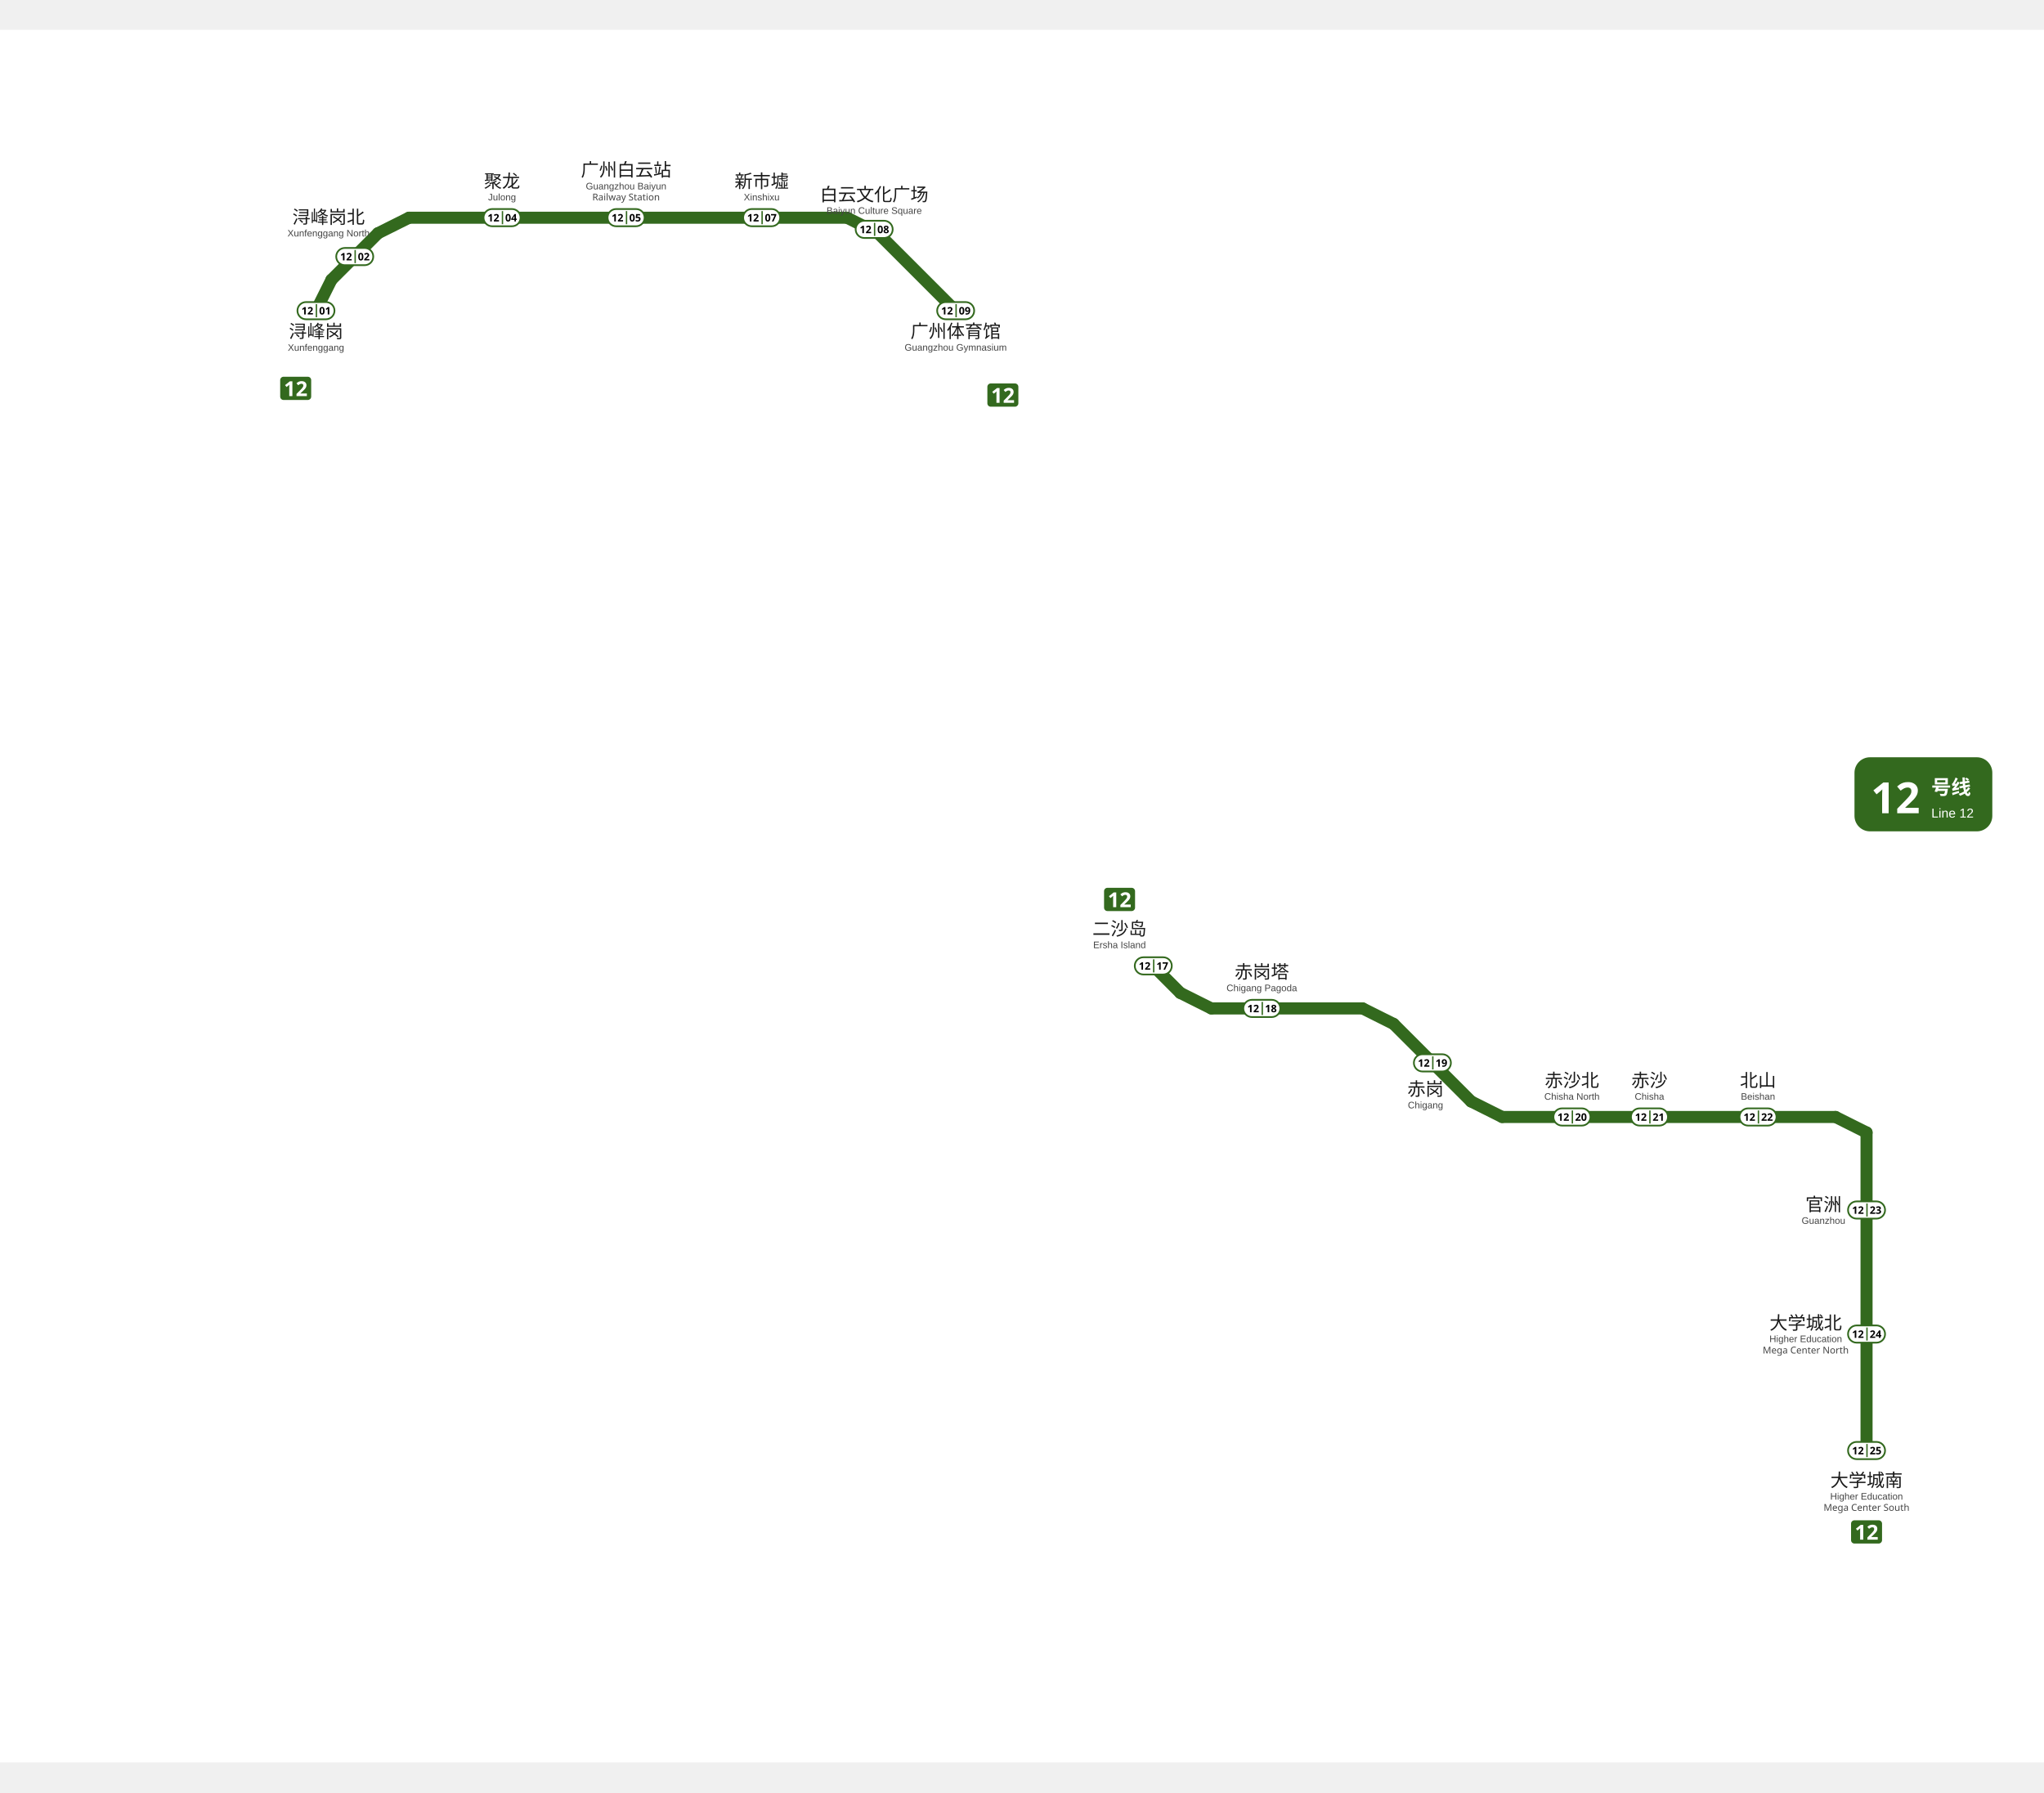
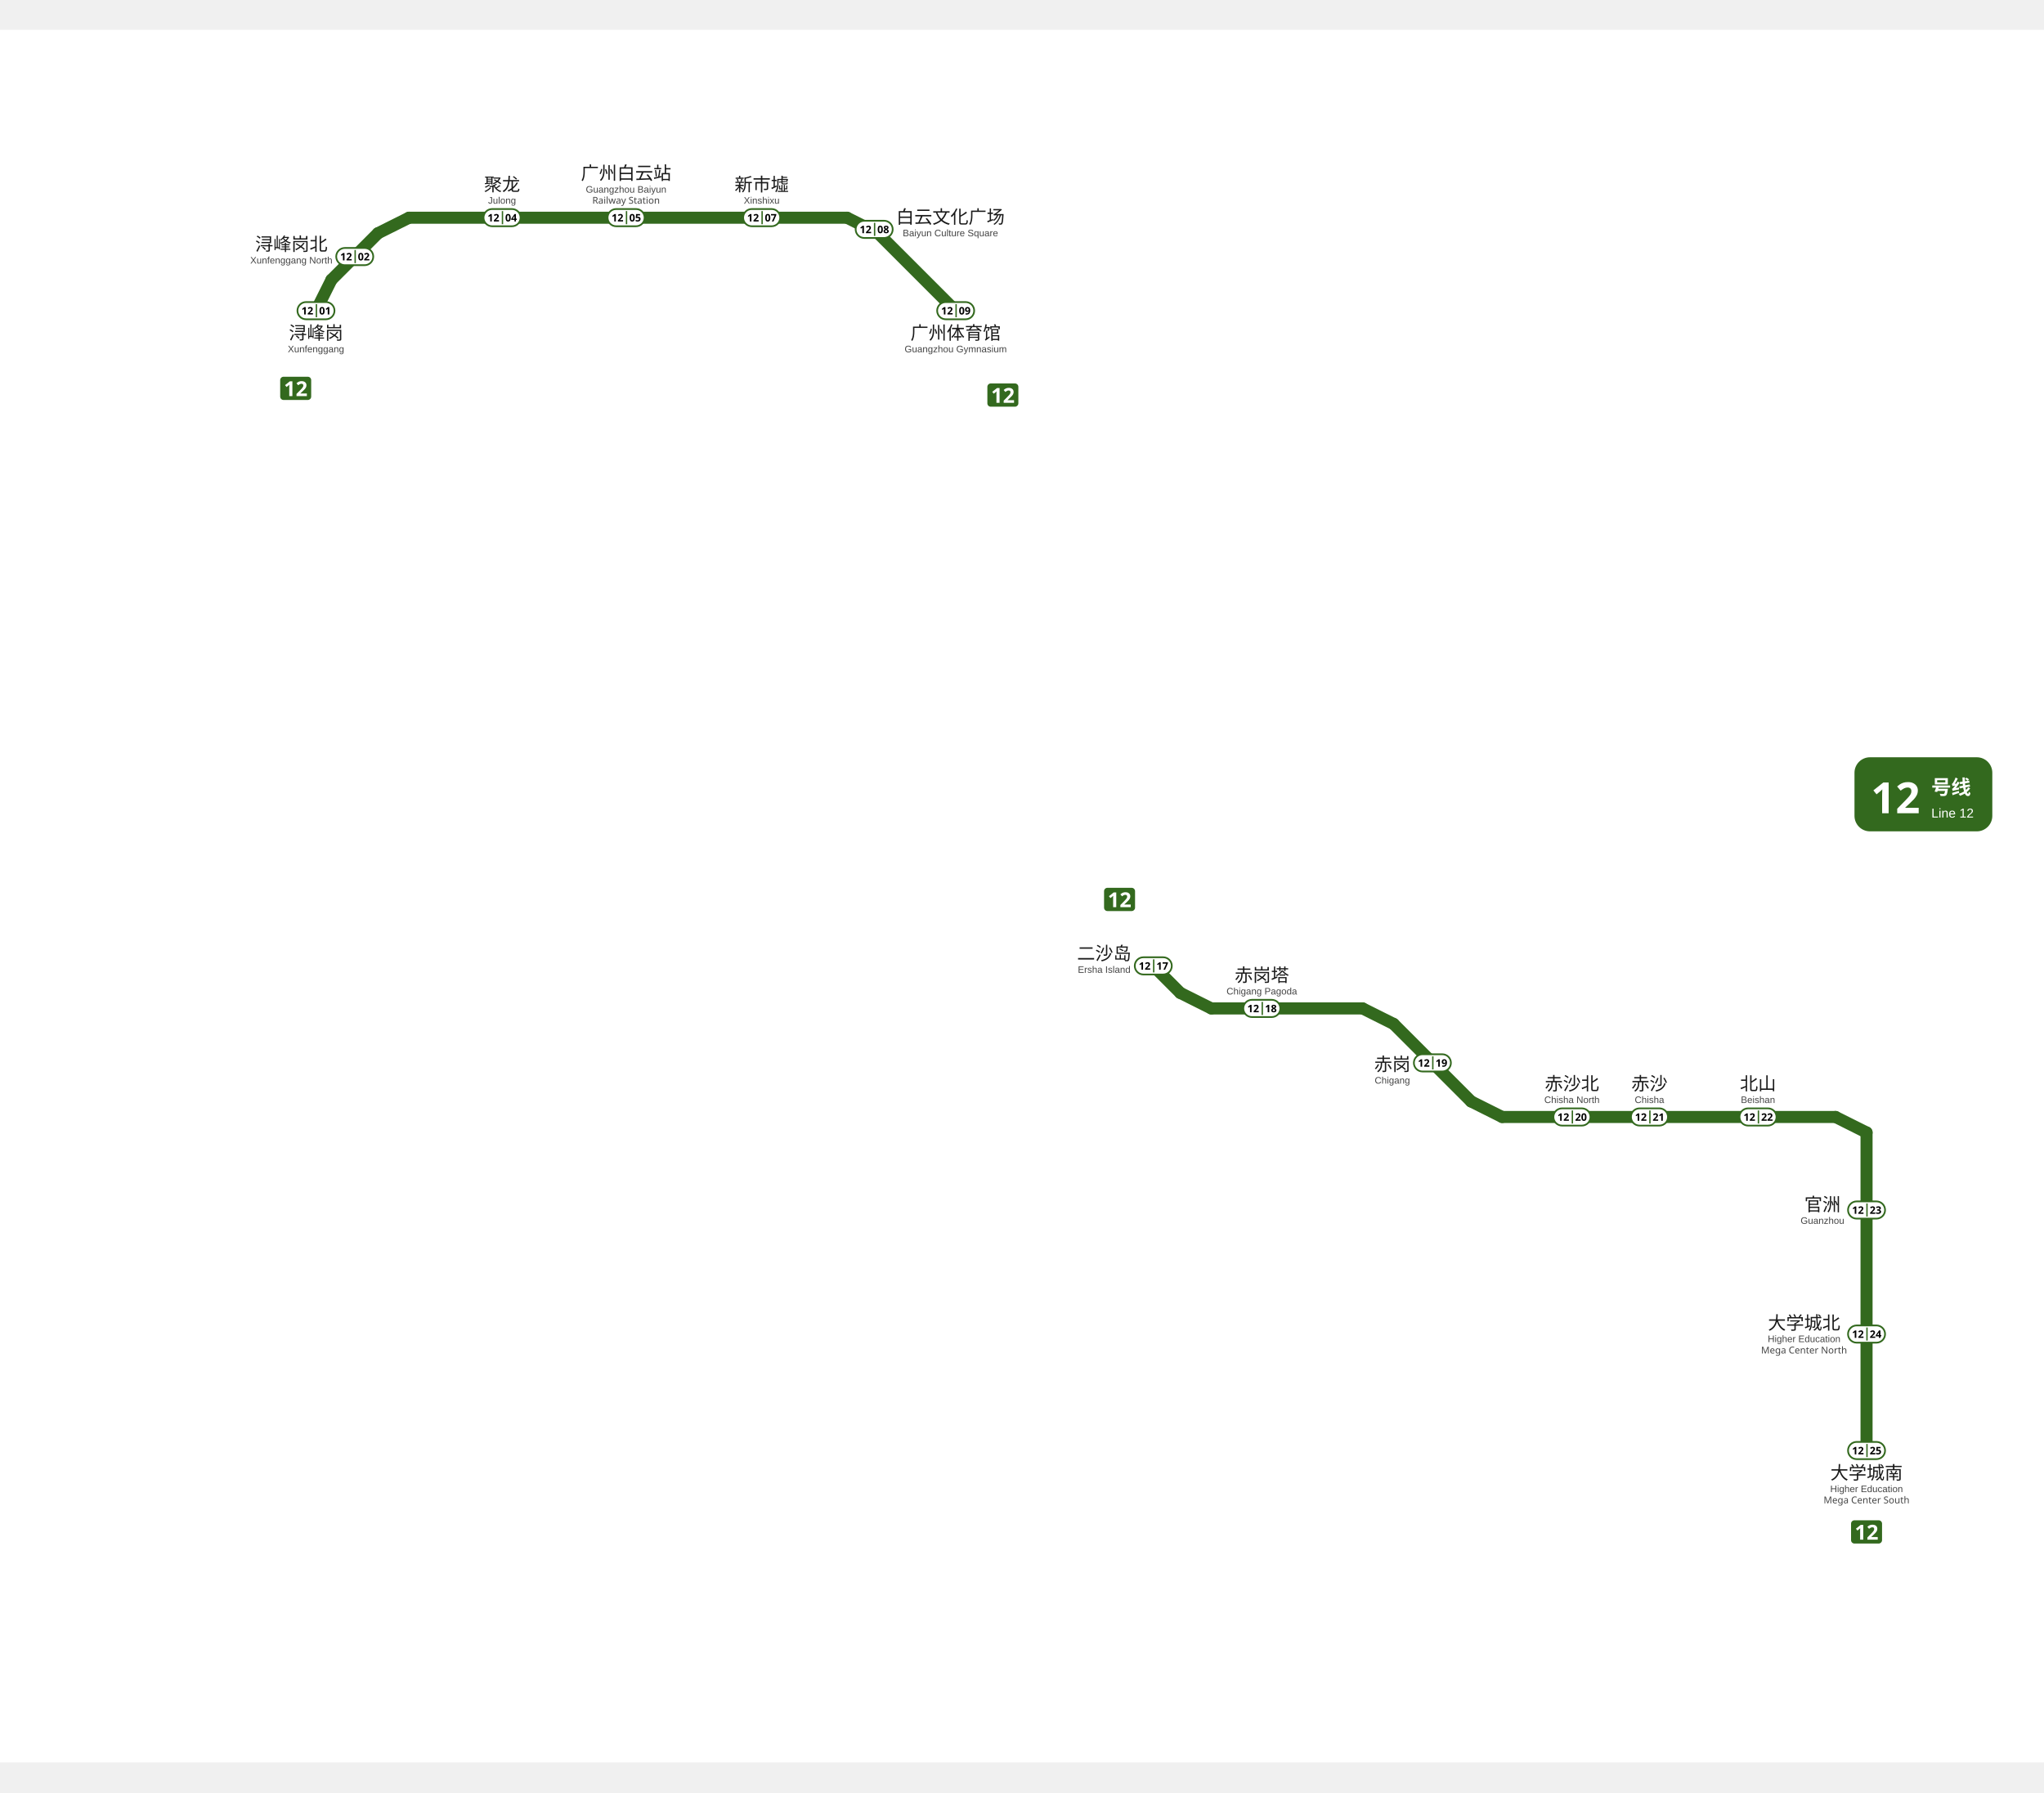
<svg xmlns="http://www.w3.org/2000/svg" data-multi="1" data-chains="浔峰岗,浔峰岗北,聚龙,广州白云站,新市墟,白云文化广场,广州体育馆|二沙岛,赤岗塔,赤岗,赤沙北,赤沙,北山,官洲,大学城北,大学城南" viewBox="883.1 577.2 1186.4 1005.6" data-pins="二沙岛,北山,大学城北,大学城南,官洲,广州体育馆,广州白云站,新市墟,浔峰岗,浔峰岗北,白云文化广场,聚龙,赤岗,赤岗塔,赤沙,赤沙北" width="690" height="605">
  <rect x="883.1" y="577.2" width="1186.4" height="1005.6" fill="#ffffff" />
  <g id="走廊">
    <line x1="1066.50" y1="740.25" x2="1075.50" y2="722.25" style="fill:none;stroke:#33691E;stroke-width:7;stroke-linecap:round" />
    <line x1="1075.50" y1="722.25" x2="1102.50" y2="695.25" style="fill:none;stroke:#33691E;stroke-width:7;stroke-linecap:round" />
    <line x1="1102.50" y1="695.25" x2="1120.50" y2="686.25" style="fill:none;stroke:#33691E;stroke-width:7;stroke-linecap:round" />
    <line x1="1120.50" y1="686.25" x2="1374.75" y2="686.25" style="fill:none;stroke:#33691E;stroke-width:7;stroke-linecap:round" />
    <line x1="1374.75" y1="686.25" x2="1392.75" y2="695.25" style="fill:none;stroke:#33691E;stroke-width:7;stroke-linecap:round" />
    <line x1="1392.75" y1="695.25" x2="1437.75" y2="740.25" style="fill:none;stroke:#33691E;stroke-width:7;stroke-linecap:round" />
    <line x1="1552.50" y1="1120.50" x2="1568.20" y2="1136.20" style="fill:none;stroke:#33691E;stroke-width:7;stroke-linecap:round" />
    <line x1="1568.20" y1="1136.20" x2="1586.20" y2="1145.20" style="fill:none;stroke:#33691E;stroke-width:7;stroke-linecap:round" />
    <line x1="1586.20" y1="1145.20" x2="1674.00" y2="1145.20" style="fill:none;stroke:#33691E;stroke-width:7;stroke-linecap:round" />
    <line x1="1674.00" y1="1145.20" x2="1692.00" y2="1154.20" style="fill:none;stroke:#33691E;stroke-width:7;stroke-linecap:round" />
    <line x1="1692.00" y1="1154.20" x2="1737.00" y2="1199.20" style="fill:none;stroke:#33691E;stroke-width:7;stroke-linecap:round" />
    <line x1="1737.00" y1="1199.20" x2="1755.00" y2="1208.20" style="fill:none;stroke:#33691E;stroke-width:7;stroke-linecap:round" />
    <line x1="1755.00" y1="1208.20" x2="1948.50" y2="1208.20" style="fill:none;stroke:#33691E;stroke-width:7;stroke-linecap:round" />
    <line x1="1948.50" y1="1208.20" x2="1966.50" y2="1217.20" style="fill:none;stroke:#33691E;stroke-width:7;stroke-linecap:round" />
    <line x1="1966.50" y1="1217.20" x2="1966.50" y2="1401.80" style="fill:none;stroke:#33691E;stroke-width:7;stroke-linecap:round" />
  </g>
  <g id="线路徽标">
    <g data-badge="chip" transform="translate(1045.73 778.544)" data-box="1045.7,778.5,1063.7,792.0">
      <path d="M16.04 13.49h-14.09c-1.07 0 -1.95 -0.88 -1.95 -1.95v-9.59c0 -1.07 0.88 -1.95 1.95 -1.95h14.09c1.07 0 1.95 0.88 1.95 1.95v9.59C17.99 12.61 17.11 13.49 16.04 13.49z" fill="#33691E" />
      <path d="M7.08 11.24h-1.81v-4.96c0 -0.2 0 -0.47 0.01 -0.81c0.01 -0.34 0.02 -0.64 0.04 -0.89c-0.04 0.05 -0.13 0.13 -0.26 0.26c-0.13 0.12 -0.25 0.23 -0.37 0.33l-0.98 0.79l-0.88 -1.09l2.76 -2.2h1.49V11.24z" fill="#FFFFFF" />
      <path d="M15.46 11.24h-5.99v-1.26l2.15 -2.17c0.43 -0.45 0.78 -0.82 1.04 -1.12c0.26 -0.3 0.46 -0.57 0.58 -0.82s0.18 -0.51 0.18 -0.79c0 -0.34 -0.09 -0.6 -0.28 -0.77s-0.44 -0.25 -0.76 -0.25c-0.33 0 -0.65 0.08 -0.96 0.23c-0.31 0.15 -0.64 0.37 -0.98 0.65l-0.98 -1.16c0.24 -0.21 0.5 -0.41 0.78 -0.59c0.28 -0.19 0.6 -0.34 0.97 -0.46c0.36 -0.12 0.8 -0.17 1.31 -0.17c0.56 0 1.04 0.1 1.45 0.31s0.72 0.48 0.94 0.83c0.22 0.35 0.33 0.74 0.33 1.18c0 0.47 -0.09 0.9 -0.28 1.3c-0.19 0.39 -0.46 0.78 -0.82 1.16s-0.79 0.81 -1.29 1.27l-1.1 1.03v0.08h3.73V11.24z" fill="#FFFFFF" />
    </g>
    <g data-badge="chip" transform="translate(1456.2 782.446)" data-box="1456.2,782.4,1474.2,795.9">
      <path d="M16.04 13.49h-14.09c-1.07 0 -1.95 -0.88 -1.95 -1.95v-9.59c0 -1.07 0.88 -1.95 1.95 -1.95h14.09c1.07 0 1.95 0.88 1.95 1.95v9.59C17.99 12.61 17.11 13.49 16.04 13.49z" fill="#33691E" />
      <path d="M7.08 11.24h-1.81v-4.96c0 -0.2 0 -0.47 0.01 -0.81c0.01 -0.34 0.02 -0.64 0.04 -0.89c-0.04 0.05 -0.13 0.13 -0.26 0.26c-0.13 0.12 -0.25 0.23 -0.37 0.33l-0.98 0.79l-0.88 -1.09l2.76 -2.2h1.49V11.24z" fill="#FFFFFF" />
      <path d="M15.46 11.24h-5.99v-1.26l2.15 -2.17c0.43 -0.45 0.78 -0.82 1.04 -1.12c0.26 -0.3 0.46 -0.57 0.58 -0.82s0.18 -0.51 0.18 -0.79c0 -0.34 -0.09 -0.6 -0.28 -0.77s-0.44 -0.25 -0.76 -0.25c-0.33 0 -0.65 0.08 -0.96 0.23c-0.31 0.15 -0.64 0.37 -0.98 0.65l-0.98 -1.16c0.24 -0.21 0.5 -0.41 0.78 -0.59c0.28 -0.19 0.6 -0.34 0.97 -0.46c0.36 -0.12 0.8 -0.17 1.31 -0.17c0.56 0 1.04 0.1 1.45 0.31s0.72 0.48 0.94 0.83c0.22 0.35 0.33 0.74 0.33 1.18c0 0.47 -0.09 0.9 -0.28 1.3c-0.19 0.39 -0.46 0.78 -0.82 1.16s-0.79 0.81 -1.29 1.27l-1.1 1.03v0.08h3.73V11.24z" fill="#FFFFFF" />
    </g>
    <g data-badge="header" transform="translate(1959.5 999.417)" data-ink="#FFFFFF" data-box="1959.5,999.4,2039.5,1042.4" data-chip="1959.5,999.4,2039.5,1042.4">
      <rect x="0" y="0" width="80.0" height="43.0" rx="9.0" fill="#33691E" />
      <text x="9.5" y="32.5" font-family="'Microsoft YaHei', sans-serif" font-size="25" font-weight="bold" fill="#FFFFFF">12</text>
      <text x="44.6" y="21.5" font-family="'Microsoft YaHei', sans-serif" font-size="11.5" font-weight="600" fill="#FFFFFF">号线</text>
      <text x="44.6" y="35.0" font-family="Arial, sans-serif" font-size="7.5" fill="#FFFFFF">Line 12</text>
    </g>
    <g data-badge="chip" transform="translate(1523.93 1075.19)" data-box="1523.9,1075.2,1541.9,1088.7">
      <path d="M16.04 13.49h-14.09c-1.07 0 -1.95 -0.88 -1.95 -1.95v-9.59c0 -1.07 0.88 -1.95 1.95 -1.95h14.09c1.07 0 1.95 0.88 1.95 1.95v9.59C17.99 12.61 17.11 13.49 16.04 13.49z" fill="#33691E" />
      <path d="M7.08 11.24h-1.81v-4.96c0 -0.2 0 -0.47 0.01 -0.81c0.01 -0.34 0.02 -0.64 0.04 -0.89c-0.04 0.05 -0.13 0.13 -0.26 0.26c-0.13 0.12 -0.25 0.23 -0.37 0.33l-0.98 0.79l-0.88 -1.09l2.76 -2.2h1.49V11.24z" fill="#FFFFFF" />
      <path d="M15.46 11.24h-5.99v-1.26l2.15 -2.17c0.43 -0.45 0.78 -0.82 1.04 -1.12c0.26 -0.3 0.46 -0.57 0.58 -0.82s0.18 -0.51 0.18 -0.79c0 -0.34 -0.09 -0.6 -0.28 -0.77s-0.44 -0.25 -0.76 -0.25c-0.33 0 -0.65 0.08 -0.96 0.23c-0.31 0.15 -0.64 0.37 -0.98 0.65l-0.98 -1.16c0.24 -0.21 0.5 -0.41 0.78 -0.59c0.28 -0.19 0.6 -0.34 0.97 -0.46c0.36 -0.12 0.8 -0.17 1.31 -0.17c0.56 0 1.04 0.1 1.45 0.31s0.72 0.48 0.94 0.83c0.22 0.35 0.33 0.74 0.33 1.18c0 0.47 -0.09 0.9 -0.28 1.3c-0.19 0.39 -0.46 0.78 -0.82 1.16s-0.79 0.81 -1.29 1.27l-1.1 1.03v0.08h3.73V11.24z" fill="#FFFFFF" />
    </g>
    <g data-badge="chip" transform="translate(1957.51 1442.3)" data-box="1957.5,1442.3,1975.5,1455.8">
      <path d="M16.04 13.49h-14.09c-1.07 0 -1.95 -0.88 -1.95 -1.95v-9.59c0 -1.07 0.88 -1.95 1.95 -1.95h14.09c1.07 0 1.95 0.88 1.95 1.95v9.59C17.99 12.61 17.11 13.49 16.04 13.49z" fill="#33691E" />
      <path d="M7.08 11.24h-1.81v-4.96c0 -0.2 0 -0.47 0.01 -0.81c0.01 -0.34 0.02 -0.64 0.04 -0.89c-0.04 0.05 -0.13 0.13 -0.26 0.26c-0.13 0.12 -0.25 0.23 -0.37 0.33l-0.98 0.79l-0.88 -1.09l2.76 -2.2h1.49V11.24z" fill="#FFFFFF" />
      <path d="M15.46 11.24h-5.99v-1.26l2.15 -2.17c0.43 -0.45 0.78 -0.82 1.04 -1.12c0.26 -0.3 0.46 -0.57 0.58 -0.82s0.18 -0.51 0.18 -0.79c0 -0.34 -0.09 -0.6 -0.28 -0.77s-0.44 -0.25 -0.76 -0.25c-0.33 0 -0.65 0.08 -0.96 0.23c-0.31 0.15 -0.64 0.37 -0.98 0.65l-0.98 -1.16c0.24 -0.21 0.5 -0.41 0.78 -0.59c0.28 -0.19 0.6 -0.34 0.97 -0.46c0.36 -0.12 0.8 -0.17 1.31 -0.17c0.56 0 1.04 0.1 1.45 0.31s0.72 0.48 0.94 0.83c0.22 0.35 0.33 0.74 0.33 1.18c0 0.47 -0.09 0.9 -0.28 1.3c-0.19 0.39 -0.46 0.78 -0.82 1.16s-0.79 0.81 -1.29 1.27l-1.1 1.03v0.08h3.73V11.24z" fill="#FFFFFF" />
    </g>
  </g>
  <g id="站名标注" font-family="'Microsoft YaHei', 'PingFang SC', sans-serif">
-     <text x="1066.50" y="756.00" text-anchor="middle" font-size="10.5" font-weight="500" fill="#1a1a1a">浔峰岗</text>
-     <text x="1066.50" y="763.50" text-anchor="middle" font-size="5.5" font-family="Arial, sans-serif" fill="#444444">Xunfenggang</text>
-     <text x="1174.50" y="668.80" text-anchor="middle" font-size="10.5" font-weight="500" fill="#1a1a1a">聚龙</text>
-     <text x="1174.50" y="676.20" text-anchor="middle" font-size="5.5" font-family="Arial, sans-serif" fill="#444444">Julong</text>
-     <text x="1246.50" y="662.20" text-anchor="middle" font-size="10.5" font-weight="500" fill="#1a1a1a">广州白云站</text>
-     <text x="1246.50" y="669.80" text-anchor="middle" font-size="5.5" font-family="Arial, sans-serif" fill="#444444">Guangzhou Baiyun</text>
-     <text x="1246.50" y="676.20" text-anchor="middle" font-size="5.5" fill="#444444">Railway Station</text>
-     <text x="1325.20" y="668.80" text-anchor="middle" font-size="10.5" font-weight="500" fill="#1a1a1a">新市墟</text>
-     <text x="1325.20" y="676.20" text-anchor="middle" font-size="5.5" font-family="Arial, sans-serif" fill="#444444">Xinshixu</text>
-     <text x="1437.80" y="755.90" text-anchor="middle" font-size="10.5" font-weight="500" fill="#1a1a1a">广州体育馆</text>
-     <text x="1437.80" y="763.40" text-anchor="middle" font-size="5.5" font-family="Arial, sans-serif" fill="#444444">Guangzhou Gymnasium</text>
-     <text x="1073.80" y="689.62" text-anchor="middle" font-size="10.5" font-weight="500" fill="#1a1a1a">浔峰岗北</text>
-     <text x="1073.80" y="697.12" text-anchor="middle" font-size="5.5" font-family="Arial, sans-serif" fill="#444444">Xunfenggang North</text>
-     <text x="1390.50" y="676.50" text-anchor="middle" font-size="10.5" font-weight="500" fill="#1a1a1a">白云文化广场</text>
-     <text x="1390.50" y="684.00" text-anchor="middle" font-size="5.5" font-family="Arial, sans-serif" fill="#444444">Baiyun Culture Square</text>
-     <text x="1615.50" y="1127.70" text-anchor="middle" font-size="10.5" font-weight="500" fill="#1a1a1a">赤岗塔</text>
-     <text x="1615.50" y="1135.20" text-anchor="middle" font-size="5.5" font-family="Arial, sans-serif" fill="#444444">Chigang Pagoda</text>
-     <text x="1710.50" y="1195.70" text-anchor="middle" font-size="10.5" font-weight="500" fill="#1a1a1a">赤岗</text>
-     <text x="1710.50" y="1203.20" text-anchor="middle" font-size="5.5" font-family="Arial, sans-serif" fill="#444444">Chigang</text>
-     <text x="1795.50" y="1190.70" text-anchor="middle" font-size="10.5" font-weight="500" fill="#1a1a1a">赤沙北</text>
-     <text x="1795.50" y="1198.20" text-anchor="middle" font-size="5.5" font-family="Arial, sans-serif" fill="#444444">Chisha North</text>
-     <text x="1840.50" y="1190.70" text-anchor="middle" font-size="10.5" font-weight="500" fill="#1a1a1a">赤沙</text>
-     <text x="1840.50" y="1198.20" text-anchor="middle" font-size="5.5" font-family="Arial, sans-serif" fill="#444444">Chisha</text>
-     <text x="1903.50" y="1190.70" text-anchor="middle" font-size="10.5" font-weight="500" fill="#1a1a1a">北山</text>
-     <text x="1903.50" y="1198.20" text-anchor="middle" font-size="5.5" font-family="Arial, sans-serif" fill="#444444">Beishan</text>
-     <text x="1941.50" y="1262.73" text-anchor="middle" font-size="10.5" font-weight="500" fill="#1a1a1a">官洲</text>
-     <text x="1941.50" y="1270.23" text-anchor="middle" font-size="5.5" font-family="Arial, sans-serif" fill="#444444">Guanzhou</text>
-     <text x="1931.20" y="1331.48" text-anchor="middle" font-size="10.5" font-weight="500" fill="#1a1a1a">大学城北</text>
-     <text x="1931.20" y="1338.88" text-anchor="middle" font-size="5.5" font-family="Arial, sans-serif" fill="#444444">Higher Education</text>
-     <text x="1931.20" y="1345.48" text-anchor="middle" font-size="5.5" fill="#444444">Mega Center North</text>
-     <text x="1966.50" y="1422.80" text-anchor="middle" font-size="10.5" font-weight="500" fill="#1a1a1a">大学城南</text>
-     <text x="1966.50" y="1430.30" text-anchor="middle" font-size="5.5" font-family="Arial, sans-serif" fill="#444444">Higher Education</text>
-     <text x="1966.50" y="1436.80" text-anchor="middle" font-size="5.5" fill="#444444">Mega Center South</text>
-     <text x="1532.90" y="1102.70" text-anchor="middle" font-size="10.5" font-weight="500" fill="#1a1a1a">二沙岛</text>
-     <text x="1532.90" y="1110.20" text-anchor="middle" font-size="5.5" font-family="Arial, sans-serif" fill="#444444">Ersha Island</text>
+     <text x="1066.50" y="756.86" text-anchor="middle" font-size="10.5" font-weight="500" fill="#1a1a1a">浔峰岗</text>
+     <text x="1066.50" y="764.36" text-anchor="middle" font-size="5.5" font-family="Arial, sans-serif" fill="#444444">Xunfenggang</text>
+     <text x="1174.50" y="670.70" text-anchor="middle" font-size="10.5" font-weight="500" fill="#1a1a1a">聚龙</text>
+     <text x="1174.50" y="678.10" text-anchor="middle" font-size="5.5" font-family="Arial, sans-serif" fill="#444444">Julong</text>
+     <text x="1246.50" y="664.10" text-anchor="middle" font-size="10.5" font-weight="500" fill="#1a1a1a">广州白云站</text>
+     <text x="1246.50" y="671.70" text-anchor="middle" font-size="5.5" font-family="Arial, sans-serif" fill="#444444">Guangzhou Baiyun</text>
+     <text x="1246.50" y="678.10" text-anchor="middle" font-size="5.5" fill="#444444">Railway Station</text>
+     <text x="1325.20" y="670.70" text-anchor="middle" font-size="10.5" font-weight="500" fill="#1a1a1a">新市墟</text>
+     <text x="1325.20" y="678.10" text-anchor="middle" font-size="5.5" font-family="Arial, sans-serif" fill="#444444">Xinshixu</text>
+     <text x="1437.80" y="756.86" text-anchor="middle" font-size="10.5" font-weight="500" fill="#1a1a1a">广州体育馆</text>
+     <text x="1437.80" y="764.36" text-anchor="middle" font-size="5.5" font-family="Arial, sans-serif" fill="#444444">Guangzhou Gymnasium</text>
+     <text x="1052.20" y="705.33" text-anchor="middle" font-size="10.5" font-weight="500" fill="#1a1a1a">浔峰岗北</text>
+     <text x="1052.20" y="712.83" text-anchor="middle" font-size="5.5" font-family="Arial, sans-serif" fill="#444444">Xunfenggang North</text>
+     <text x="1434.75" y="689.53" text-anchor="middle" font-size="10.5" font-weight="500" fill="#1a1a1a">白云文化广场</text>
+     <text x="1434.75" y="697.03" text-anchor="middle" font-size="5.5" font-family="Arial, sans-serif" fill="#444444">Baiyun Culture Square</text>
+     <text x="1615.50" y="1129.60" text-anchor="middle" font-size="10.5" font-weight="500" fill="#1a1a1a">赤岗塔</text>
+     <text x="1615.50" y="1137.10" text-anchor="middle" font-size="5.5" font-family="Arial, sans-serif" fill="#444444">Chigang Pagoda</text>
+     <text x="1691.25" y="1181.33" text-anchor="middle" font-size="10.5" font-weight="500" fill="#1a1a1a">赤岗</text>
+     <text x="1691.25" y="1188.83" text-anchor="middle" font-size="5.5" font-family="Arial, sans-serif" fill="#444444">Chigang</text>
+     <text x="1795.50" y="1192.60" text-anchor="middle" font-size="10.5" font-weight="500" fill="#1a1a1a">赤沙北</text>
+     <text x="1795.50" y="1200.10" text-anchor="middle" font-size="5.5" font-family="Arial, sans-serif" fill="#444444">Chisha North</text>
+     <text x="1840.50" y="1192.60" text-anchor="middle" font-size="10.5" font-weight="500" fill="#1a1a1a">赤沙</text>
+     <text x="1840.50" y="1200.10" text-anchor="middle" font-size="5.5" font-family="Arial, sans-serif" fill="#444444">Chisha</text>
+     <text x="1903.50" y="1192.60" text-anchor="middle" font-size="10.5" font-weight="500" fill="#1a1a1a">北山</text>
+     <text x="1903.50" y="1200.10" text-anchor="middle" font-size="5.5" font-family="Arial, sans-serif" fill="#444444">Beishan</text>
+     <text x="1940.90" y="1262.73" text-anchor="middle" font-size="10.5" font-weight="500" fill="#1a1a1a">官洲</text>
+     <text x="1940.90" y="1270.23" text-anchor="middle" font-size="5.5" font-family="Arial, sans-serif" fill="#444444">Guanzhou</text>
+     <text x="1930.25" y="1331.48" text-anchor="middle" font-size="10.5" font-weight="500" fill="#1a1a1a">大学城北</text>
+     <text x="1930.25" y="1338.88" text-anchor="middle" font-size="5.5" font-family="Arial, sans-serif" fill="#444444">Higher Education</text>
+     <text x="1930.25" y="1345.48" text-anchor="middle" font-size="5.5" fill="#444444">Mega Center North</text>
+     <text x="1966.50" y="1418.46" text-anchor="middle" font-size="10.5" font-weight="500" fill="#1a1a1a">大学城南</text>
+     <text x="1966.50" y="1425.96" text-anchor="middle" font-size="5.5" font-family="Arial, sans-serif" fill="#444444">Higher Education</text>
+     <text x="1966.50" y="1432.46" text-anchor="middle" font-size="5.5" fill="#444444">Mega Center South</text>
+     <text x="1524.00" y="1117.03" text-anchor="middle" font-size="10.5" font-weight="500" fill="#1a1a1a">二沙岛</text>
+     <text x="1524.00" y="1124.53" text-anchor="middle" font-size="5.5" font-family="Arial, sans-serif" fill="#444444">Ersha Island</text>
  </g>
  <g id="编号牌" font-family="'Microsoft YaHei', 'PingFang SC', sans-serif">
    <rect x="1055.75" y="735.20" width="21.50" height="10.00" rx="5.00" fill="#FFFFFF" stroke="#33691E" stroke-width="1.0" />
    <line x1="1066.75" y1="736.40" x2="1066.75" y2="744.00" stroke="#33691E" stroke-width="0.8" />
    <text x="1061.50" y="740.08" text-anchor="middle" dominant-baseline="central" font-size="6.0" font-weight="700" fill="#000000">12</text>
    <text x="1071.75" y="740.08" text-anchor="middle" dominant-baseline="central" font-size="6.0" font-weight="700" fill="#000000">01</text>
    <rect x="1078.25" y="703.80" width="21.50" height="10.00" rx="5.00" fill="#FFFFFF" stroke="#33691E" stroke-width="1.0" />
    <line x1="1089.25" y1="705.00" x2="1089.25" y2="712.60" stroke="#33691E" stroke-width="0.8" />
    <text x="1084.00" y="708.68" text-anchor="middle" dominant-baseline="central" font-size="6.0" font-weight="700" fill="#000000">12</text>
    <text x="1094.25" y="708.68" text-anchor="middle" dominant-baseline="central" font-size="6.0" font-weight="700" fill="#000000">02</text>
    <rect x="1163.75" y="681.20" width="21.50" height="10.00" rx="5.00" fill="#FFFFFF" stroke="#33691E" stroke-width="1.0" />
    <line x1="1174.75" y1="682.40" x2="1174.75" y2="690.00" stroke="#33691E" stroke-width="0.8" />
    <text x="1169.50" y="686.08" text-anchor="middle" dominant-baseline="central" font-size="6.0" font-weight="700" fill="#000000">12</text>
    <text x="1179.75" y="686.08" text-anchor="middle" dominant-baseline="central" font-size="6.0" font-weight="700" fill="#000000">04</text>
    <rect x="1235.75" y="681.20" width="21.50" height="10.00" rx="5.00" fill="#FFFFFF" stroke="#33691E" stroke-width="1.0" />
    <line x1="1246.75" y1="682.40" x2="1246.75" y2="690.00" stroke="#33691E" stroke-width="0.8" />
    <text x="1241.50" y="686.08" text-anchor="middle" dominant-baseline="central" font-size="6.0" font-weight="700" fill="#000000">12</text>
    <text x="1251.75" y="686.08" text-anchor="middle" dominant-baseline="central" font-size="6.0" font-weight="700" fill="#000000">05</text>
    <rect x="1314.45" y="681.20" width="21.50" height="10.00" rx="5.00" fill="#FFFFFF" stroke="#33691E" stroke-width="1.0" />
    <line x1="1325.45" y1="682.40" x2="1325.45" y2="690.00" stroke="#33691E" stroke-width="0.8" />
    <text x="1320.20" y="686.08" text-anchor="middle" dominant-baseline="central" font-size="6.0" font-weight="700" fill="#000000">12</text>
    <text x="1330.45" y="686.08" text-anchor="middle" dominant-baseline="central" font-size="6.0" font-weight="700" fill="#000000">07</text>
    <rect x="1379.75" y="688.00" width="21.50" height="10.00" rx="5.00" fill="#FFFFFF" stroke="#33691E" stroke-width="1.0" />
    <line x1="1390.75" y1="689.20" x2="1390.75" y2="696.80" stroke="#33691E" stroke-width="0.8" />
    <text x="1385.50" y="692.88" text-anchor="middle" dominant-baseline="central" font-size="6.0" font-weight="700" fill="#000000">12</text>
    <text x="1395.75" y="692.88" text-anchor="middle" dominant-baseline="central" font-size="6.0" font-weight="700" fill="#000000">08</text>
    <rect x="1427.05" y="735.20" width="21.50" height="10.00" rx="5.00" fill="#FFFFFF" stroke="#33691E" stroke-width="1.0" />
    <line x1="1438.05" y1="736.40" x2="1438.05" y2="744.00" stroke="#33691E" stroke-width="0.8" />
    <text x="1432.80" y="740.08" text-anchor="middle" dominant-baseline="central" font-size="6.0" font-weight="700" fill="#000000">12</text>
    <text x="1443.05" y="740.08" text-anchor="middle" dominant-baseline="central" font-size="6.0" font-weight="700" fill="#000000">09</text>
    <rect x="1541.75" y="1115.50" width="21.50" height="10.00" rx="5.00" fill="#FFFFFF" stroke="#33691E" stroke-width="1.0" />
    <line x1="1552.75" y1="1116.70" x2="1552.75" y2="1124.30" stroke="#33691E" stroke-width="0.8" />
    <text x="1547.50" y="1120.38" text-anchor="middle" dominant-baseline="central" font-size="6.0" font-weight="700" fill="#000000">12</text>
    <text x="1557.75" y="1120.38" text-anchor="middle" dominant-baseline="central" font-size="6.0" font-weight="700" fill="#000000">17</text>
    <rect x="1604.75" y="1140.20" width="21.50" height="10.00" rx="5.00" fill="#FFFFFF" stroke="#33691E" stroke-width="1.0" />
    <line x1="1615.75" y1="1141.40" x2="1615.75" y2="1149.00" stroke="#33691E" stroke-width="0.8" />
    <text x="1610.50" y="1145.08" text-anchor="middle" dominant-baseline="central" font-size="6.0" font-weight="700" fill="#000000">12</text>
    <text x="1620.75" y="1145.08" text-anchor="middle" dominant-baseline="central" font-size="6.0" font-weight="700" fill="#000000">18</text>
    <rect x="1703.75" y="1171.80" width="21.50" height="10.00" rx="5.00" fill="#FFFFFF" stroke="#33691E" stroke-width="1.0" />
    <line x1="1714.75" y1="1173.00" x2="1714.75" y2="1180.60" stroke="#33691E" stroke-width="0.8" />
    <text x="1709.50" y="1176.68" text-anchor="middle" dominant-baseline="central" font-size="6.0" font-weight="700" fill="#000000">12</text>
    <text x="1719.75" y="1176.68" text-anchor="middle" dominant-baseline="central" font-size="6.0" font-weight="700" fill="#000000">19</text>
    <rect x="1784.75" y="1203.20" width="21.50" height="10.00" rx="5.00" fill="#FFFFFF" stroke="#33691E" stroke-width="1.0" />
    <line x1="1795.75" y1="1204.40" x2="1795.75" y2="1212.00" stroke="#33691E" stroke-width="0.8" />
    <text x="1790.50" y="1208.08" text-anchor="middle" dominant-baseline="central" font-size="6.0" font-weight="700" fill="#000000">12</text>
    <text x="1800.75" y="1208.08" text-anchor="middle" dominant-baseline="central" font-size="6.0" font-weight="700" fill="#000000">20</text>
    <rect x="1829.75" y="1203.20" width="21.50" height="10.00" rx="5.00" fill="#FFFFFF" stroke="#33691E" stroke-width="1.0" />
    <line x1="1840.75" y1="1204.40" x2="1840.75" y2="1212.00" stroke="#33691E" stroke-width="0.8" />
    <text x="1835.50" y="1208.08" text-anchor="middle" dominant-baseline="central" font-size="6.0" font-weight="700" fill="#000000">12</text>
    <text x="1845.75" y="1208.08" text-anchor="middle" dominant-baseline="central" font-size="6.0" font-weight="700" fill="#000000">21</text>
    <rect x="1892.75" y="1203.20" width="21.50" height="10.00" rx="5.00" fill="#FFFFFF" stroke="#33691E" stroke-width="1.0" />
    <line x1="1903.75" y1="1204.40" x2="1903.75" y2="1212.00" stroke="#33691E" stroke-width="0.8" />
    <text x="1898.50" y="1208.08" text-anchor="middle" dominant-baseline="central" font-size="6.0" font-weight="700" fill="#000000">12</text>
    <text x="1908.75" y="1208.08" text-anchor="middle" dominant-baseline="central" font-size="6.0" font-weight="700" fill="#000000">22</text>
    <rect x="1955.75" y="1257.20" width="21.50" height="10.00" rx="5.00" fill="#FFFFFF" stroke="#33691E" stroke-width="1.0" />
    <line x1="1966.75" y1="1258.40" x2="1966.75" y2="1266.00" stroke="#33691E" stroke-width="0.8" />
    <text x="1961.50" y="1262.08" text-anchor="middle" dominant-baseline="central" font-size="6.0" font-weight="700" fill="#000000">12</text>
    <text x="1971.75" y="1262.08" text-anchor="middle" dominant-baseline="central" font-size="6.0" font-weight="700" fill="#000000">23</text>
    <rect x="1955.75" y="1329.20" width="21.50" height="10.00" rx="5.00" fill="#FFFFFF" stroke="#33691E" stroke-width="1.0" />
    <line x1="1966.75" y1="1330.40" x2="1966.75" y2="1338.00" stroke="#33691E" stroke-width="0.8" />
    <text x="1961.50" y="1334.08" text-anchor="middle" dominant-baseline="central" font-size="6.0" font-weight="700" fill="#000000">12</text>
    <text x="1971.75" y="1334.08" text-anchor="middle" dominant-baseline="central" font-size="6.0" font-weight="700" fill="#000000">24</text>
    <rect x="1955.75" y="1396.80" width="21.50" height="10.00" rx="5.00" fill="#FFFFFF" stroke="#33691E" stroke-width="1.0" />
    <line x1="1966.75" y1="1398.00" x2="1966.75" y2="1405.60" stroke="#33691E" stroke-width="0.8" />
    <text x="1961.50" y="1401.68" text-anchor="middle" dominant-baseline="central" font-size="6.0" font-weight="700" fill="#000000">12</text>
    <text x="1971.75" y="1401.68" text-anchor="middle" dominant-baseline="central" font-size="6.0" font-weight="700" fill="#000000">25</text>
  </g>
</svg>
